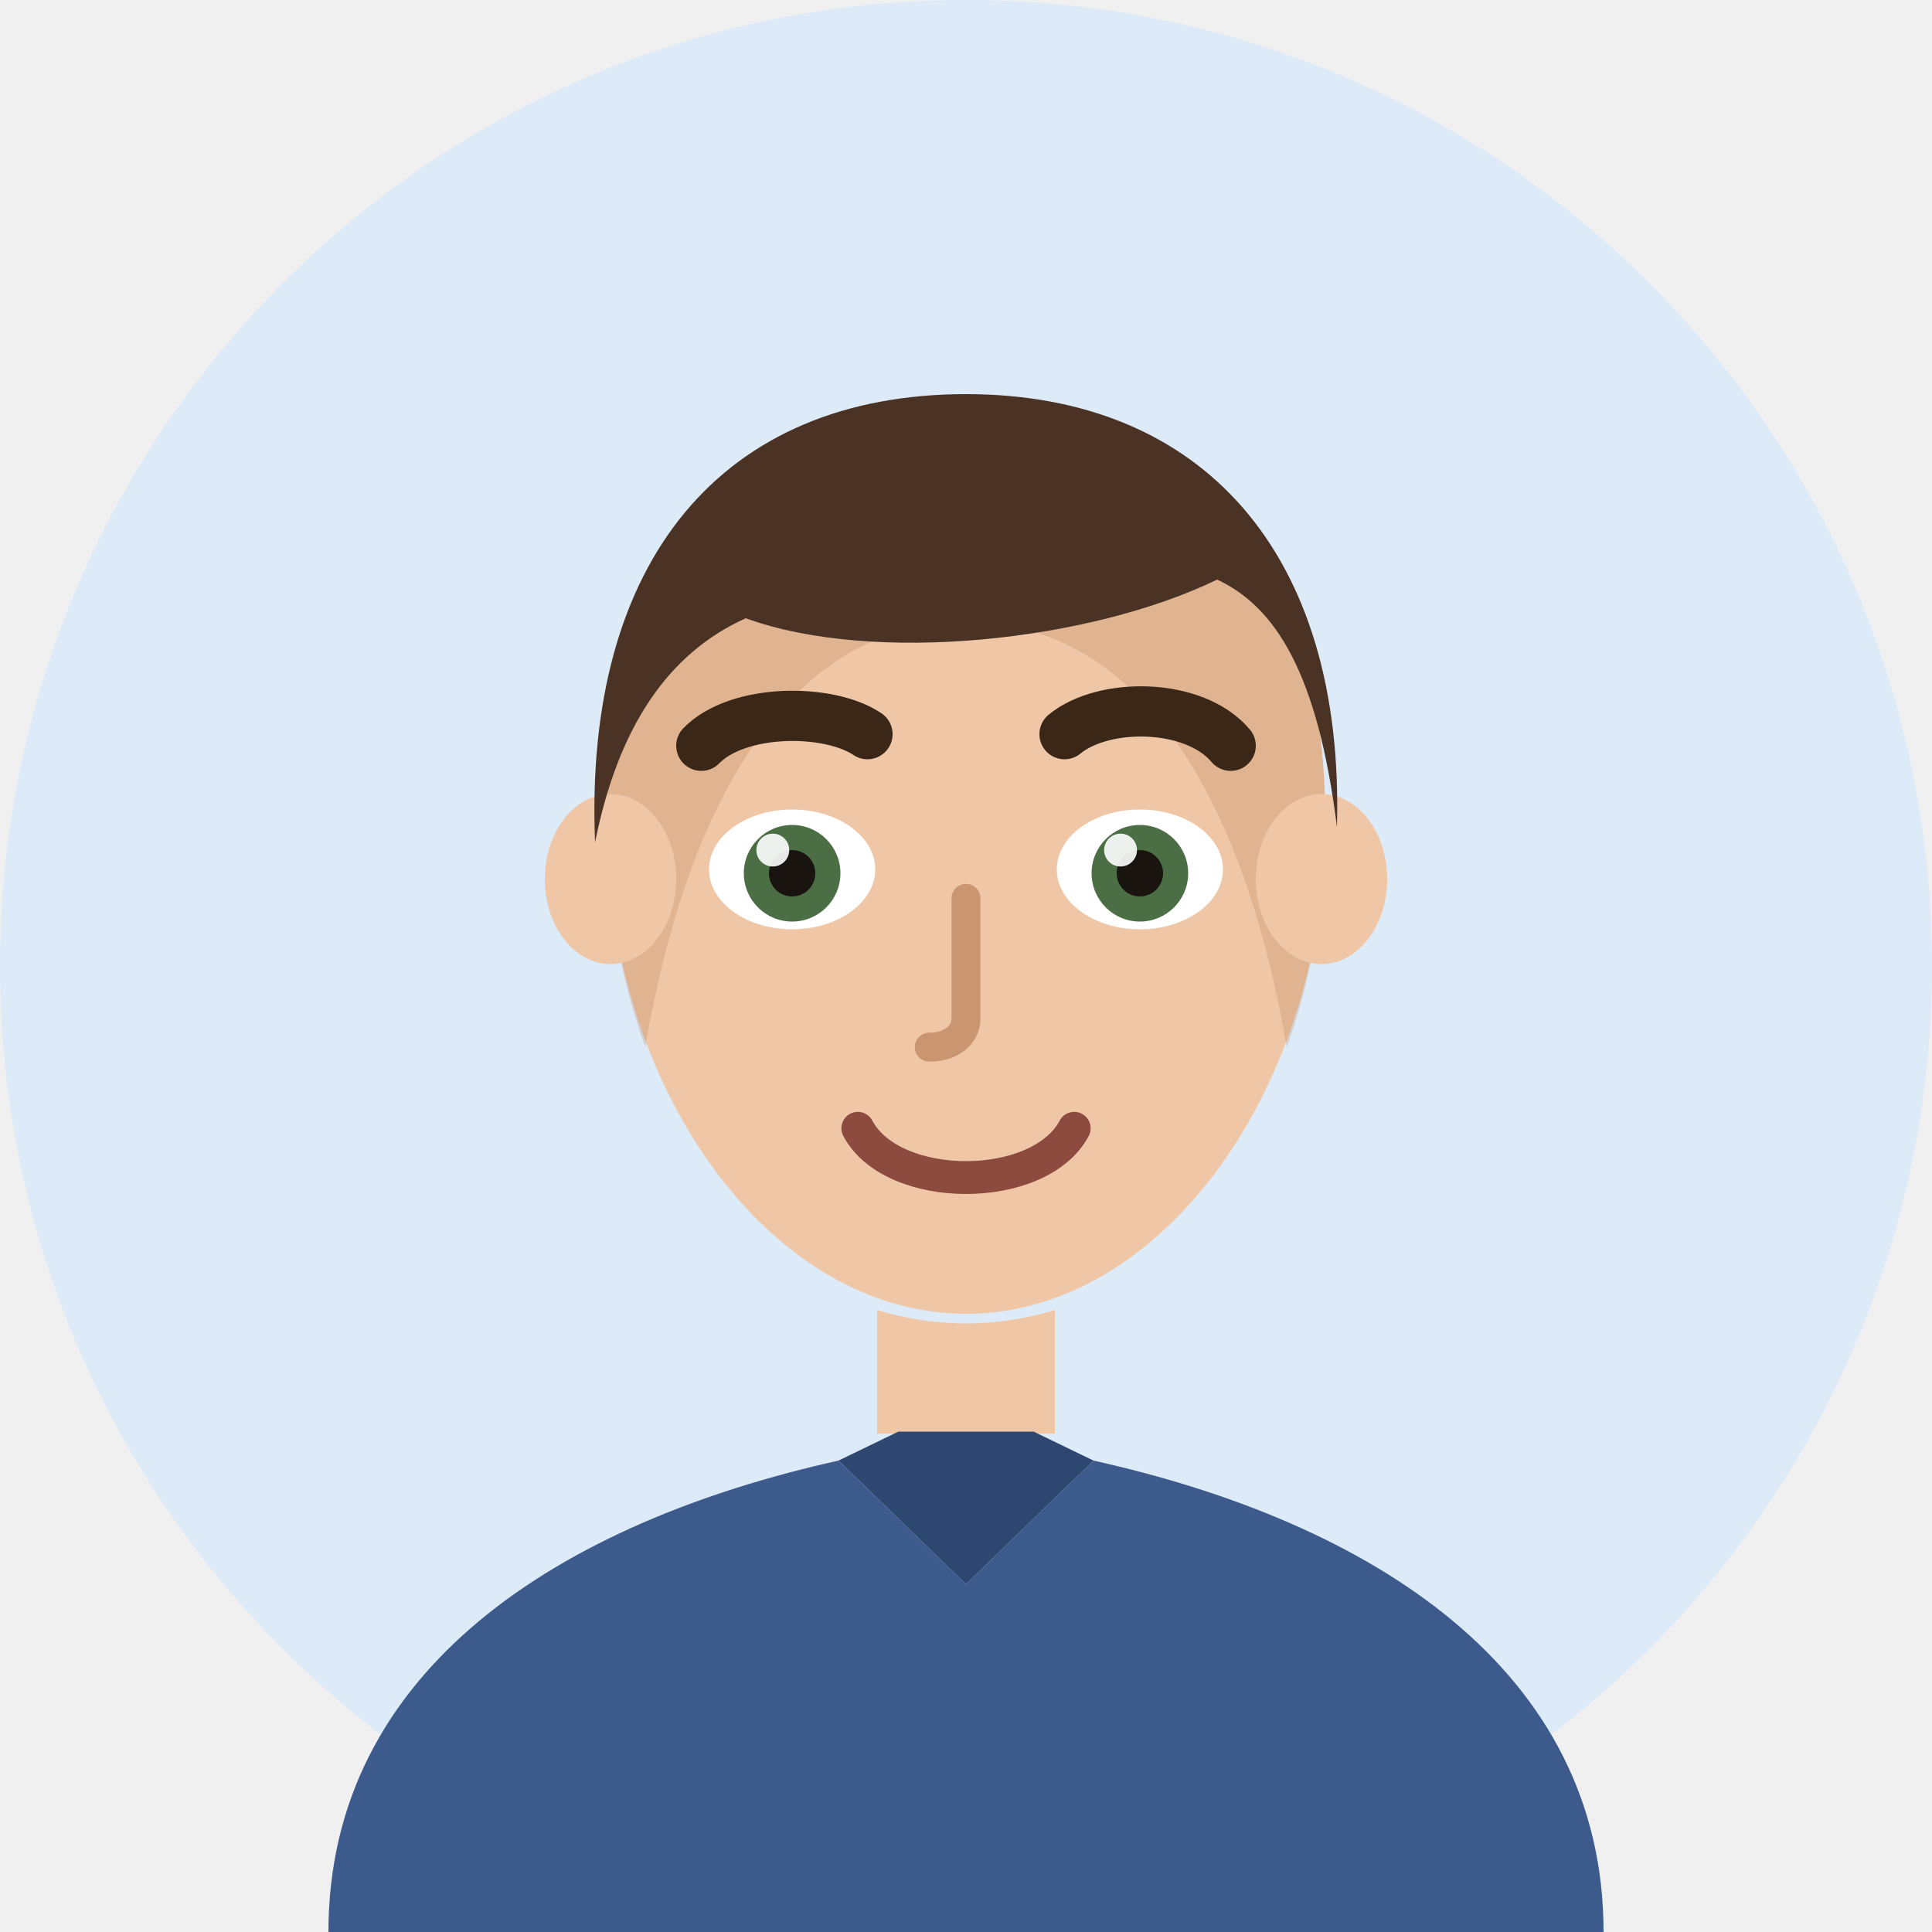
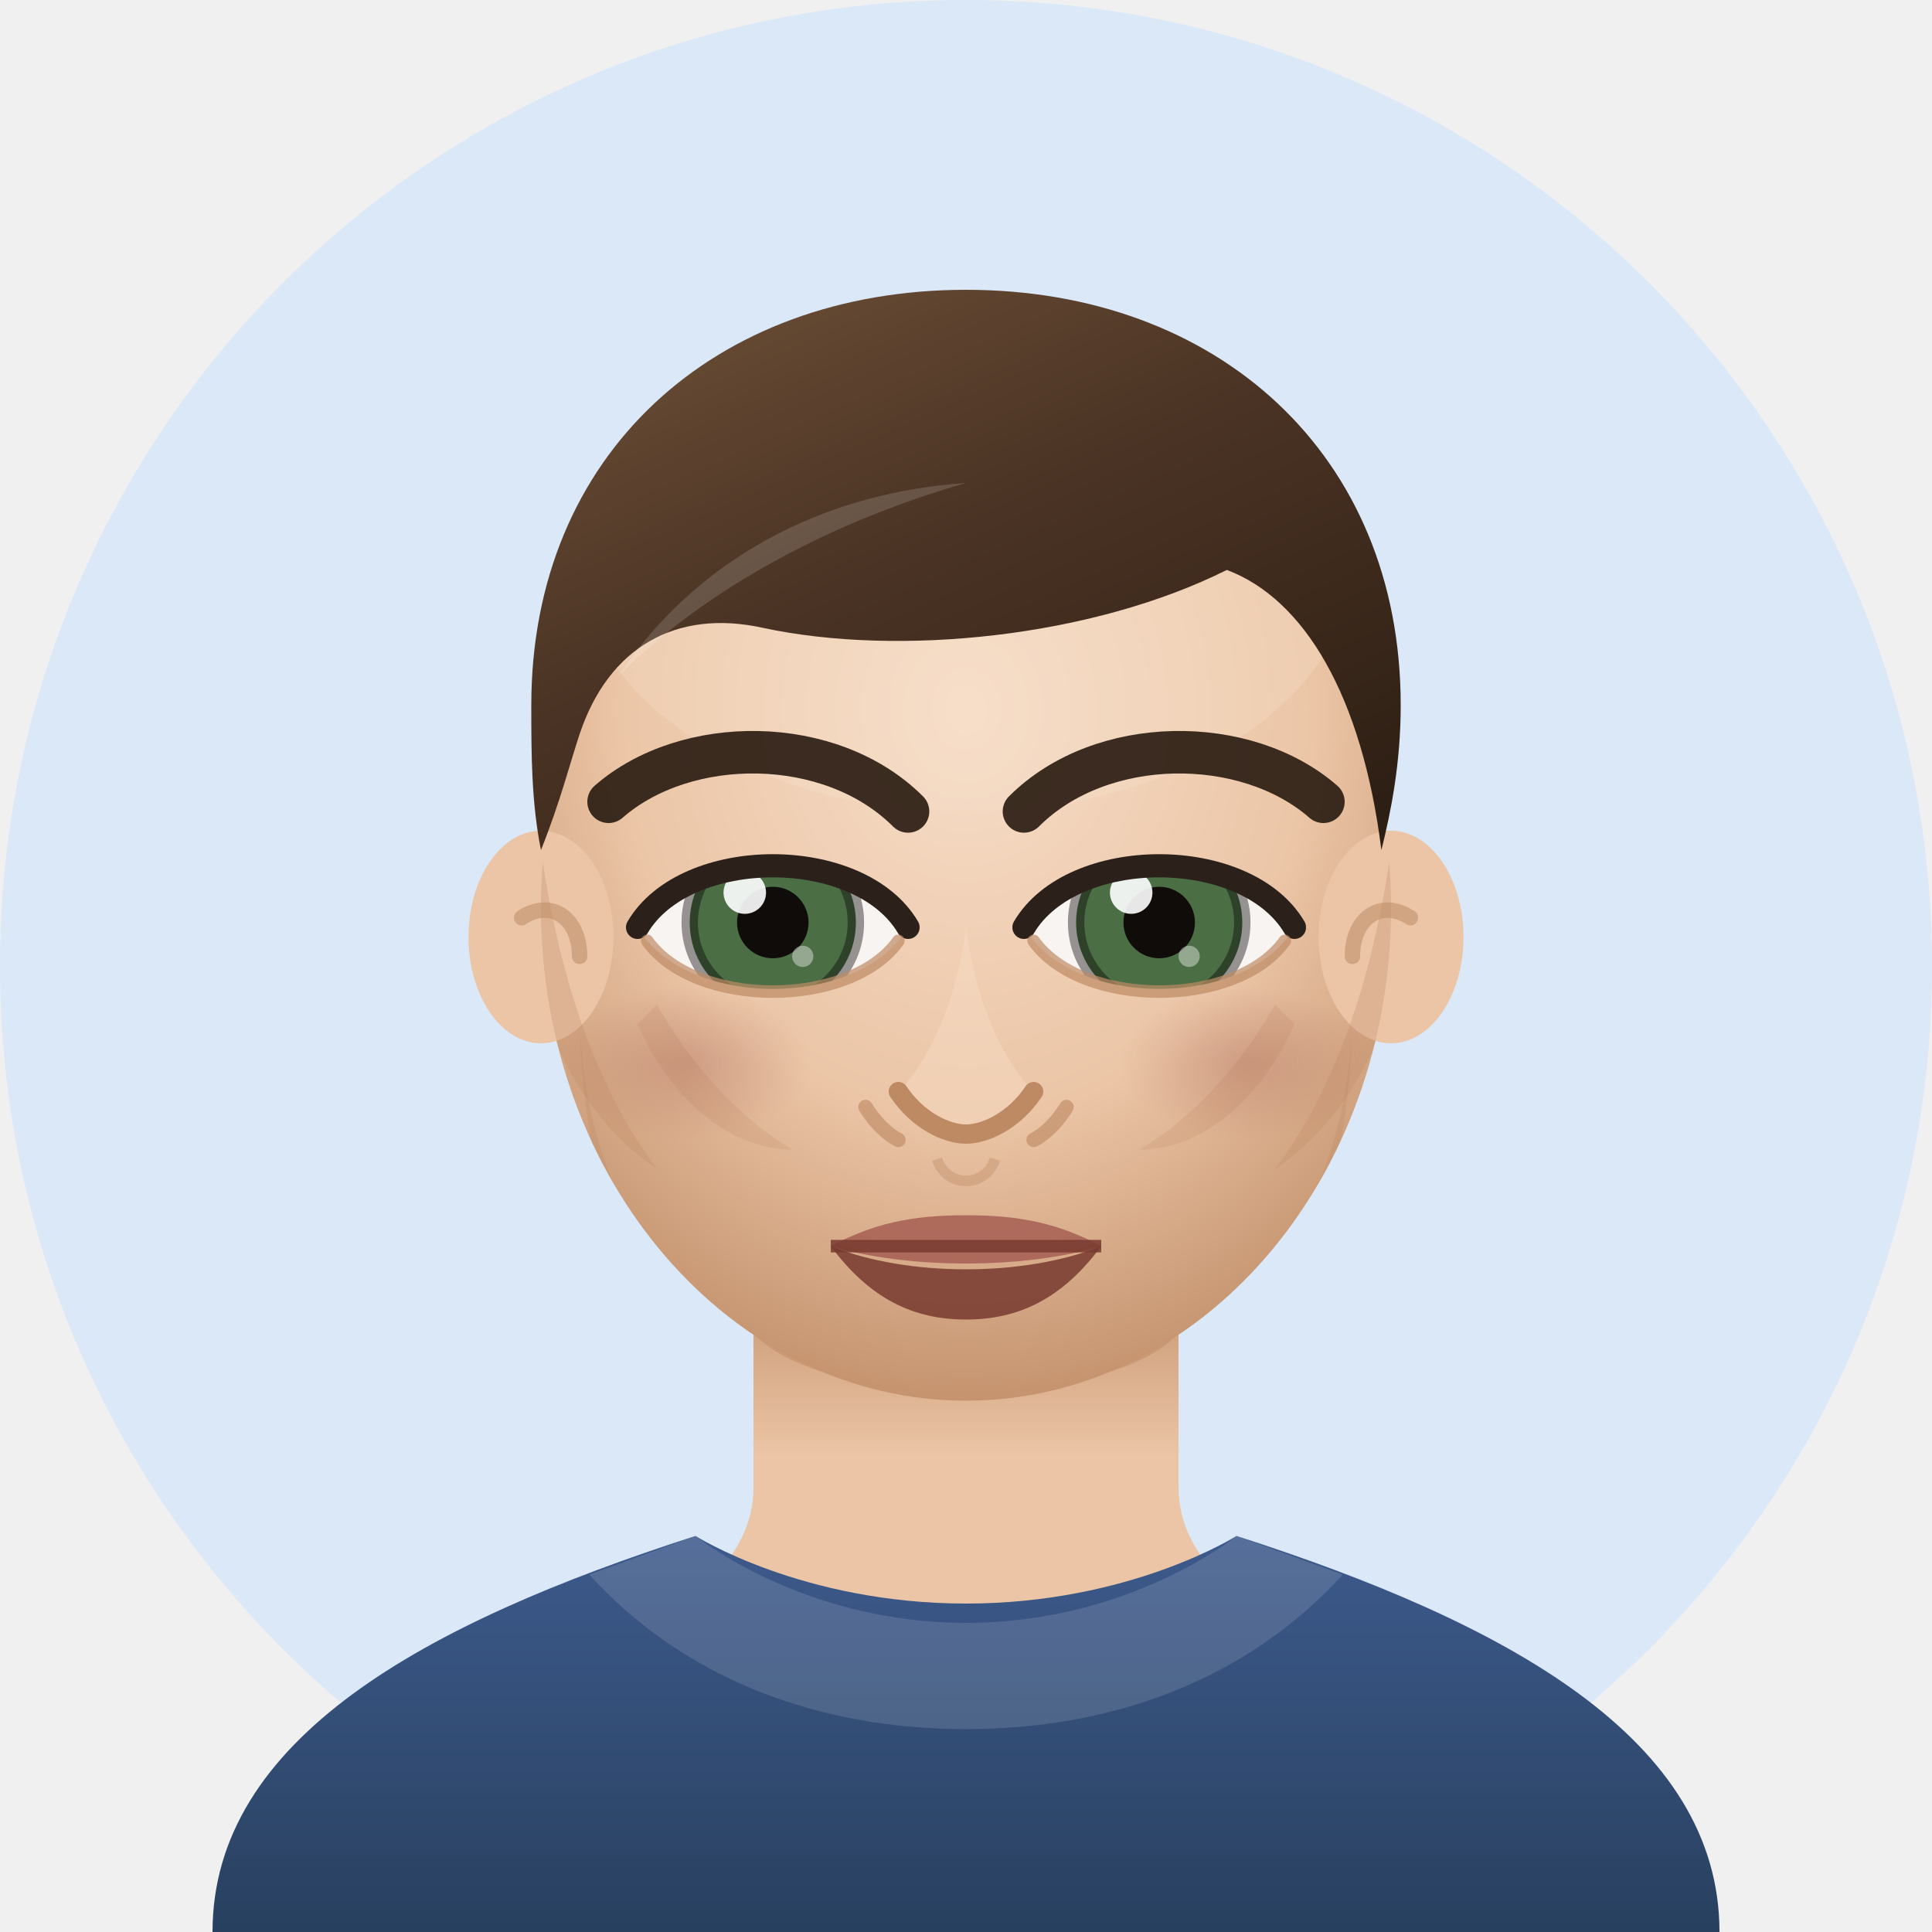
- <svg xmlns="http://www.w3.org/2000/svg" viewBox="0 0 100 100">
-   <circle cx="50" cy="50" r="50" fill="#DDEAF8" />
-   <path d="M50 70c-1.9 0-3.4-.5-3.4-.5l-.1 5.2h7l-.1-5.2s-1.5.5-3.4.5z" fill="#00000018" />
-   <path d="M50 68.5c2.6 0 4.6-.7 4.6-.7v6.4h-9.2v-6.4s2 .7 4.6.7z" fill="#EFC7A6" />
-   <path d="M17 100c0-13.6 12-21.2 26.4-24.4L50 82l6.6-6.4C71 78.8 83 86.4 83 100z" fill="#3D5A8C" />
-   <path d="M43.4 75.6 50 82l6.6-6.4-3.1-1.5H46.5z" fill="#2E4770" />
-   <path d="M50 21c12.4 0 18.6 8.4 18.6 21.6 0 13.6-8.4 25.4-18.6 25.4S31.4 56.2 31.4 42.6C31.4 29.4 37.6 21 50 21z" fill="#EFC7A6" />
-   <path d="M50 21c12.4 0 18.6 8.4 18.6 21.6 0 4-.7 8-2 11.6-2.4-14-8.2-22-16.6-22s-14.2 8-16.6 22c-1.3-3.6-2-7.6-2-11.6C31.4 29.4 37.6 21 50 21z" fill="#B57C55" opacity=".25" />
-   <ellipse cx="31.6" cy="45.5" rx="3.4" ry="4.4" fill="#EFC7A6" />
-   <ellipse cx="68.4" cy="45.5" rx="3.4" ry="4.4" fill="#EFC7A6" />
-   <path d="M30.8 43.6c-.6-14.6 6.6-23.2 19.2-23.2 12.2 0 19.6 8.2 19.2 22.4-1-8-3.2-11.4-6.2-12.8-6.6 3.2-17.8 4.4-24.4 2-4 1.8-6.6 5.6-7.8 11.6z" fill="#4A3324" />
-   <path d="M36.3 38.6c1.9-1.95 6.6-1.95 8.6-.6" stroke="#3A2718" stroke-width="2.6" fill="none" stroke-linecap="round" />
-   <path d="M55.1 38c2-1.658 6.7-1.658 8.6.6" stroke="#3A2718" stroke-width="2.6" fill="none" stroke-linecap="round" />
-   <ellipse cx="41" cy="45" rx="4.3" ry="3.1" fill="#fff" />
-   <circle cx="41" cy="45.2" r="2.5" fill="#4B6E45" />
-   <circle cx="41" cy="45.2" r="1.2" fill="#1a1410" />
-   <circle cx="40" cy="44" r=".85" fill="#fff" opacity=".9" />
-   <ellipse cx="59" cy="45" rx="4.3" ry="3.1" fill="#fff" />
-   <circle cx="59" cy="45.2" r="2.5" fill="#4B6E45" />
-   <circle cx="59" cy="45.2" r="1.2" fill="#1a1410" />
-   <circle cx="58" cy="44" r=".85" fill="#fff" opacity=".9" />
-   <path d="M50 46.5v6.2c0 .9-.8 1.5-1.9 1.5" stroke="#B57C55" stroke-width="1.5" fill="none" stroke-linecap="round" stroke-linejoin="round" opacity=".65" />
-   <path d="M44.4 58.4c1.8 3.4 9.4 3.4 11.2 0" stroke="#8d4a3f" stroke-width="1.7" fill="none" stroke-linecap="round" />
+ <svg xmlns="http://www.w3.org/2000/svg" viewBox="0 0 200 200">
+   <defs>
+     <radialGradient id="s5" cx="50%" cy="30%" r="75%">
+       <stop offset="0" stop-color="#F7DEC9" />
+       <stop offset=".55" stop-color="#EBC5A6" />
+       <stop offset="1" stop-color="#BE8A64" />
+     </radialGradient>
+     <linearGradient id="n5" x1="0" y1="0" x2="0" y2="1">
+       <stop offset="0" stop-color="#BE8A64" />
+       <stop offset=".6" stop-color="#EBC5A6" />
+     </linearGradient>
+     <linearGradient id="h5" x1=".15" y1="0" x2=".85" y2="1">
+       <stop offset="0" stop-color="#6B4E36" />
+       <stop offset=".45" stop-color="#4A3324" />
+       <stop offset="1" stop-color="#2E1F14" />
+     </linearGradient>
+     <linearGradient id="c5" x1="0" y1="0" x2="0" y2="1">
+       <stop offset="0" stop-color="#3D5A8C" />
+       <stop offset="1" stop-color="#28405F" />
+     </linearGradient>
+     <radialGradient id="r5" cx="50%" cy="50%" r="50%">
+       <stop offset="0" stop-color="#A2594F" stop-opacity=".3" />
+       <stop offset="1" stop-color="#A2594F" stop-opacity="0" />
+     </radialGradient>
+     <clipPath id="H5">
+       <ellipse cx="100" cy="94" rx="44" ry="51" />
+     </clipPath>
+     <clipPath id="L5">
+       <path d="M66 96c5-8.5 23-8.5 28 0-5 8.5-23 8.5-28 0z" />
+     </clipPath>
+     <clipPath id="R5">
+       <path d="M106 96c5-8.5 23-8.5 28 0-5 8.5-23 8.5-28 0z" />
+     </clipPath>
+   </defs>
+   <circle cx="100" cy="100" r="100" fill="#DAE8F7" />
+   <path d="M78 128h44v26c0 8 8 12 8 12H70s8-4 8-12z" fill="url(#n5)" />
+   <path d="M78 128h44v10c-7 8-37 8-44 0z" fill="#BE8A64" opacity=".5" />
+   <path d="M100 166c-17 0-28-7-28-7C44 168 22 180 22 200h156c0-20-22-32-50-41 0 0-11 7-28 7z" fill="url(#c5)" />
+   <path d="M72 159s11 9 28 9 28-9 28-9l11 4c-10 11-24 16-39 16s-29-5-39-16z" fill="#fff" opacity=".13" />
+   <ellipse cx="100" cy="94" rx="44" ry="51" fill="url(#s5)" />
+   <g clip-path="url(#H5)">
+     <ellipse cx="100" cy="58" rx="40" ry="26" fill="#F7DEC9" opacity=".32" />
+     <path d="M60 104c0 16 4 28 11 35 8 8 19 12 29 12s21-4 29-12c7-7 11-19 11-35 c0 26-18 43-40 43s-40-17-40-43z" fill="#BE8A64" opacity=".28" />
+   </g>
+   <ellipse cx="56" cy="97" rx="7.5" ry="11" fill="#EBC5A6" />
+   <ellipse cx="144" cy="97" rx="7.5" ry="11" fill="#EBC5A6" />
+   <path d="M54 95c3-2 6 0 6 4M146 95c-3-2-6 0-6 4" stroke="#BE8A64" stroke-width="1.6" fill="none" opacity=".55" stroke-linecap="round" />
+   <g clip-path="url(#H5)">
+     <path d="M56 88c2 14 6 25 12 33-9-6-14-18-15-33z" fill="#BE8A64" opacity=".3" />
+     <path d="M144 88c-2 14-6 25-12 33 9-6 14-18 15-33z" fill="#BE8A64" opacity=".3" />
+     <path d="M68 104c4 7 9 12 14 15-7 0-13-6-16-13z" fill="#BE8A64" opacity=".22" />
+     <path d="M132 104c-4 7-9 12-14 15 7 0 13-6 16-13z" fill="#BE8A64" opacity=".22" />
+   </g>
+   <ellipse cx="71" cy="110" rx="13" ry="8" fill="url(#r5)" />
+   <ellipse cx="129" cy="110" rx="13" ry="8" fill="url(#r5)" />
+   <path d="M100 30c26 0 45 17 45 43 0 6-1 11-2 15-2-16-8-26-16-29-14 7-34 9-48 6-9-2-16 2-19 11-1 3-2 7-4 12-1-5-1-10-1-15 0-26 19-43 45-43z" fill="url(#h5)" />
+   <path d="M64 70c8-12 21-19 36-20-14 4-27 11-36 20z" fill="#fff" opacity=".15" />
+   <path d="M63 83c8-7 23-7 31 1" stroke="#2E1F14" stroke-width="4.4" fill="none" stroke-linecap="round" opacity=".93" />
+   <path d="M137 83c-8-7-23-7-31 1" stroke="#2E1F14" stroke-width="4.4" fill="none" stroke-linecap="round" opacity=".93" />
+   <path d="M66 96c5-8.5 23-8.5 28 0-5 8.5-23 8.5-28 0z" fill="#F8F4F1" />
+   <g clip-path="url(#L5)">
+     <circle cx="80" cy="95.5" r="8.6" fill="#4B6E45" />
+     <circle cx="80" cy="95.5" r="8.6" fill="none" stroke="#0006" stroke-width="1.7" />
+     <circle cx="80" cy="95.5" r="3.7" fill="#100C09" />
+     <circle cx="77.1" cy="92.4" r="2.2" fill="#fff" opacity=".9" />
+     <circle cx="83.1" cy="99" r="1.1" fill="#fff" opacity=".4" />
+     <path d="M65 96c5-9 24-9 29-1v-5c-6-6-23-6-29 0z" fill="#000" opacity=".2" />
+   </g>
+   <path d="M66 96c5-8.5 23-8.5 28 0" stroke="#2B201A" stroke-width="2.4" fill="none" stroke-linecap="round" />
+   <path d="M67 97.4c5 7 21 7 26 0" stroke="#BE8A64" stroke-width="1.3" fill="none" opacity=".7" stroke-linecap="round" />
+   <path d="M106 96c5-8.5 23-8.5 28 0-5 8.5-23 8.5-28 0z" fill="#F8F4F1" />
+   <g clip-path="url(#R5)">
+     <circle cx="120" cy="95.5" r="8.6" fill="#4B6E45" />
+     <circle cx="120" cy="95.5" r="8.6" fill="none" stroke="#0006" stroke-width="1.7" />
+     <circle cx="120" cy="95.5" r="3.7" fill="#100C09" />
+     <circle cx="117.1" cy="92.4" r="2.2" fill="#fff" opacity=".9" />
+     <circle cx="123.1" cy="99" r="1.1" fill="#fff" opacity=".4" />
+     <path d="M105 96c5-9 24-9 29-1v-5c-6-6-23-6-29 0z" fill="#000" opacity=".2" />
+   </g>
+   <path d="M106 96c5-8.5 23-8.5 28 0" stroke="#2B201A" stroke-width="2.4" fill="none" stroke-linecap="round" />
+   <path d="M107 97.4c5 7 21 7 26 0" stroke="#BE8A64" stroke-width="1.3" fill="none" opacity=".7" stroke-linecap="round" />
+   <path d="M100 96c-1 8-4 14-7 17 2 3 5 4.4 7 4.4s5-1.4 7-4.4c-3-3-6-9-7-17z" fill="#F7DEC9" opacity=".4" />
+   <path d="M93 113c2 3 5 4.4 7 4.4s5-1.4 7-4.4" stroke="#BE8A64" stroke-width="2" fill="none" stroke-linecap="round" />
+   <path d="M89.6 114.6c1.6 2.6 3.4 3.4 3.4 3.4M110.4 114.6c-1.6 2.6-3.4 3.4-3.4 3.4" stroke="#BE8A64" stroke-width="1.5" fill="none" opacity=".65" stroke-linecap="round" />
+   <path d="M97 120c1 3 5 3 6 0" stroke="#BE8A64" stroke-width="1.1" fill="none" opacity=".4" />
+   <path d="M86 129c4.5-2.4 8.5-3.2 14-3.2s9.5.8 14 3.2c-4 1.2-9 1.8-14 1.8s-10-.6-14-1.8z" fill="#A2594F" opacity=".8" />
+   <path d="M86 129c4 5.4 8.5 7.6 14 7.6s10-2.2 14-7.6c-4 1.6-9 2.4-14 2.4s-10-.8-14-2.4z" fill="#78392F" opacity=".85" />
+   <path d="M86 129h28" stroke="#78392F" stroke-width="1.3" opacity=".85" />
</svg>
